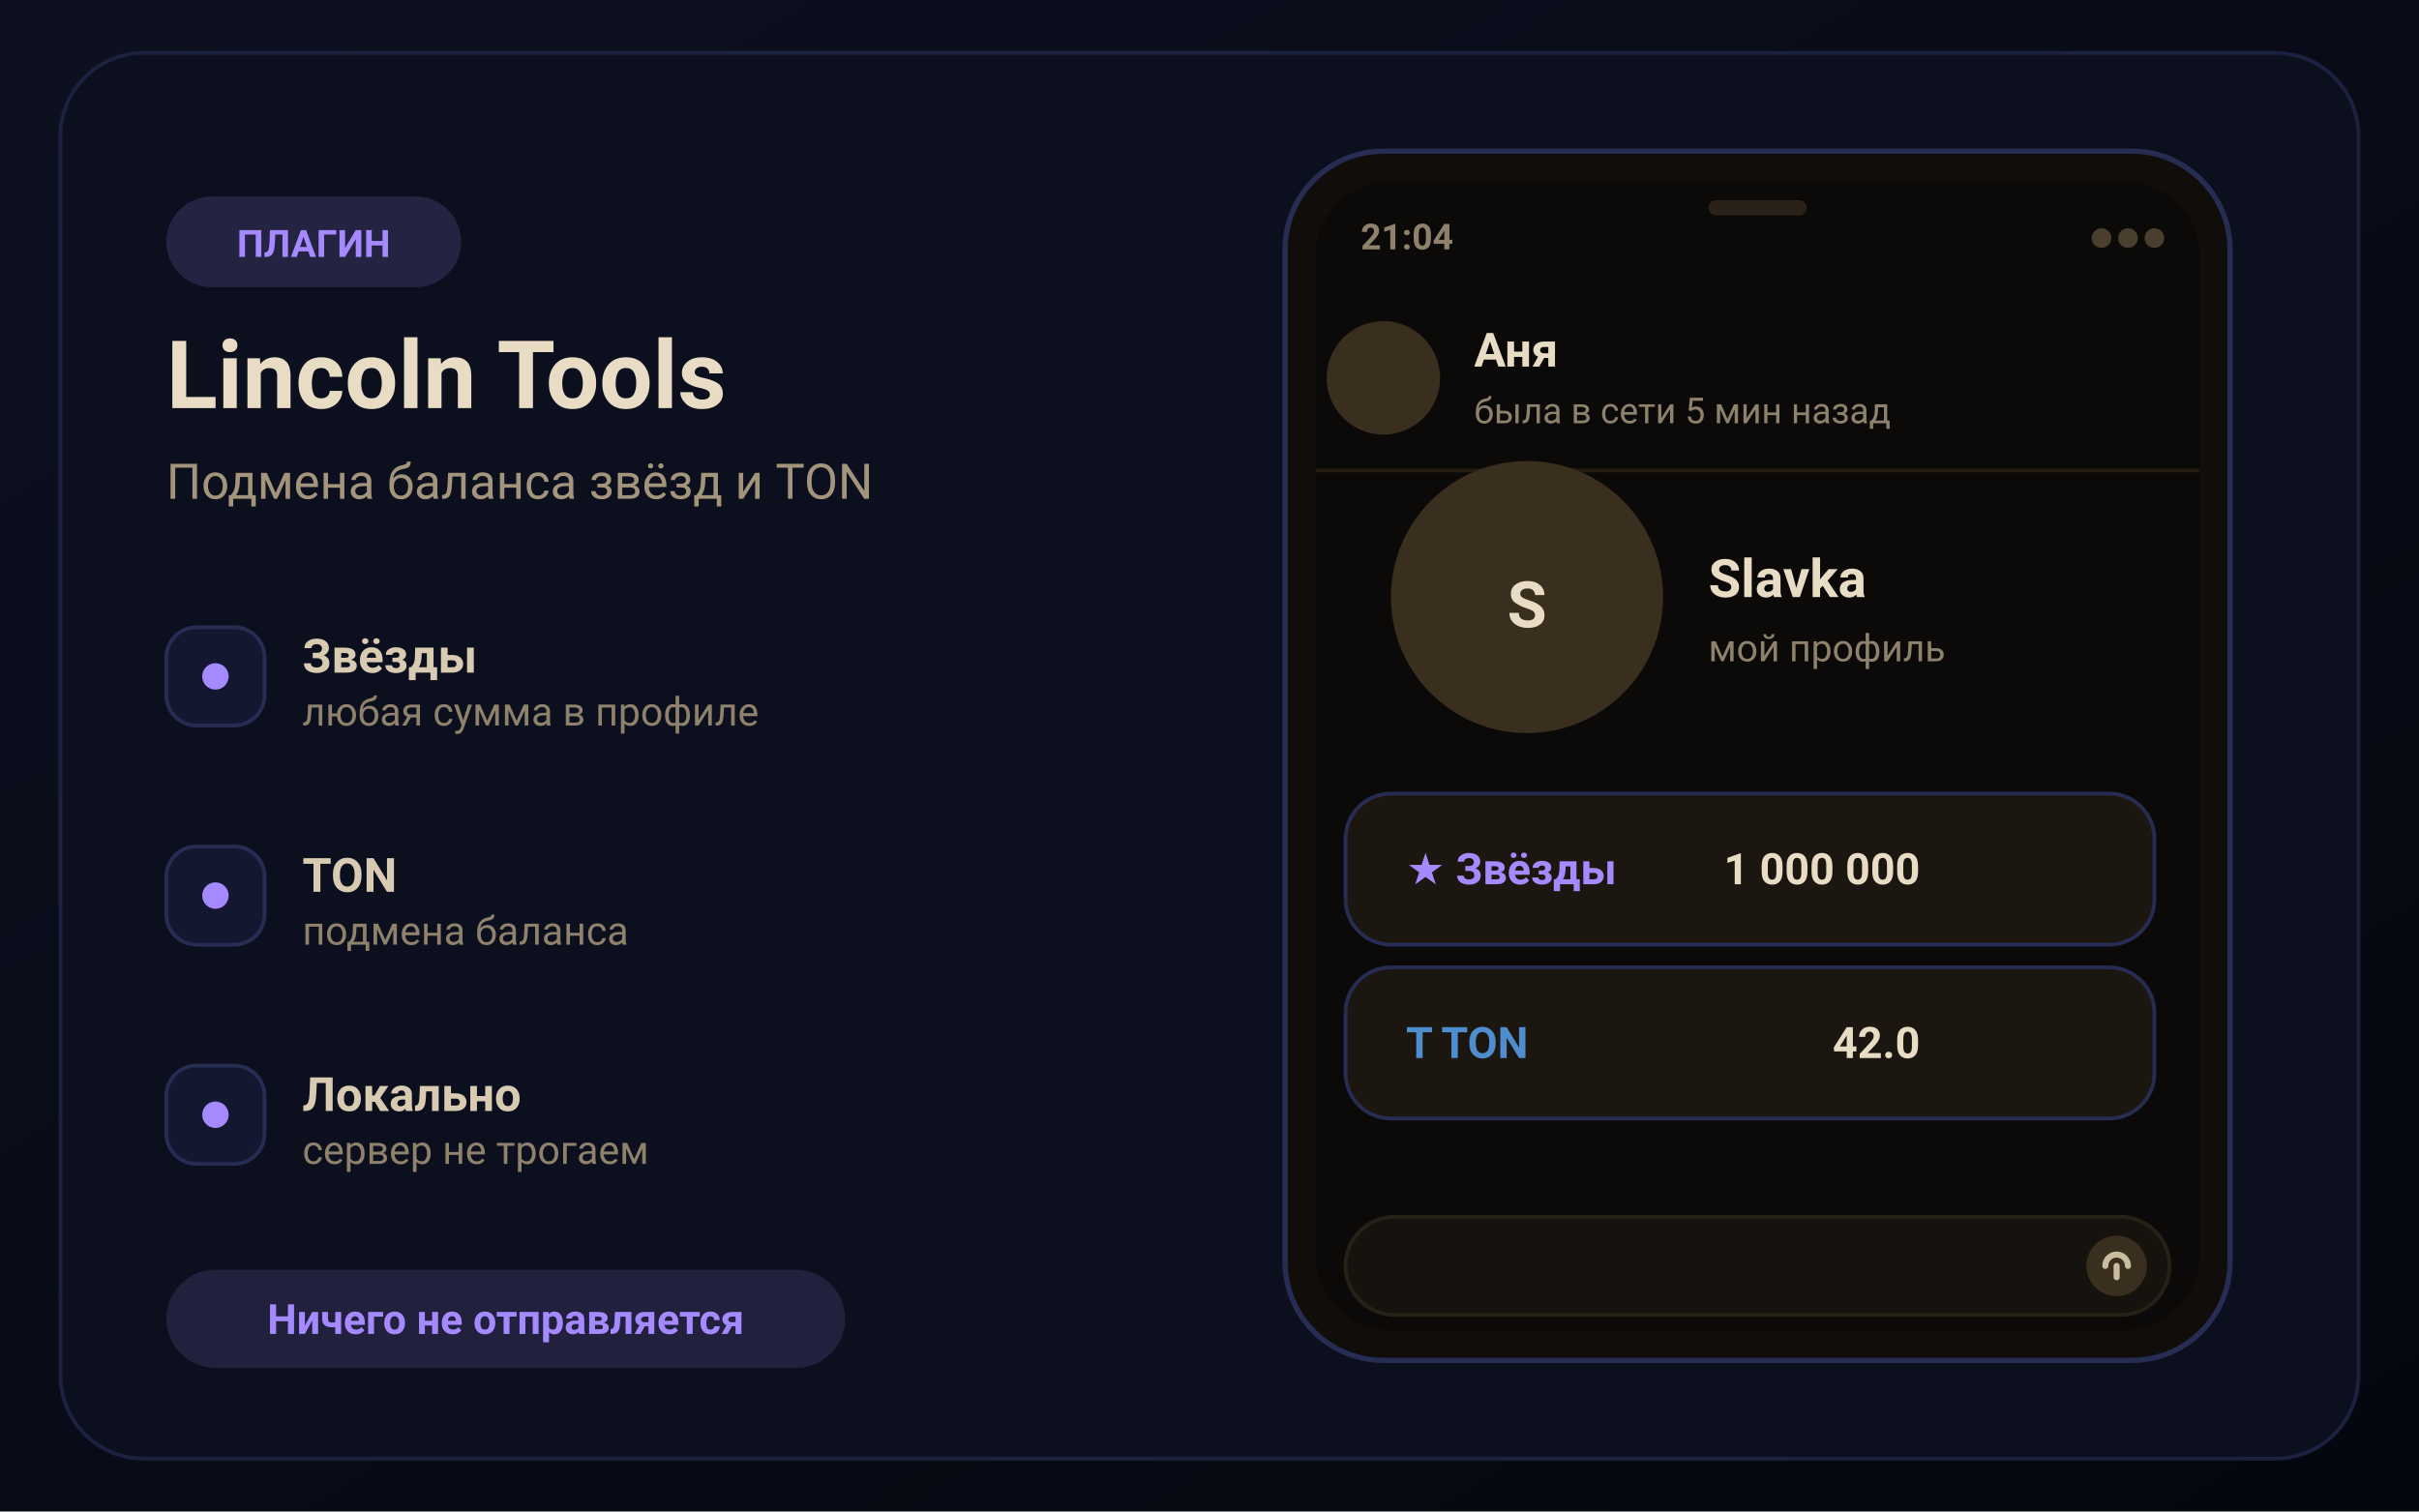
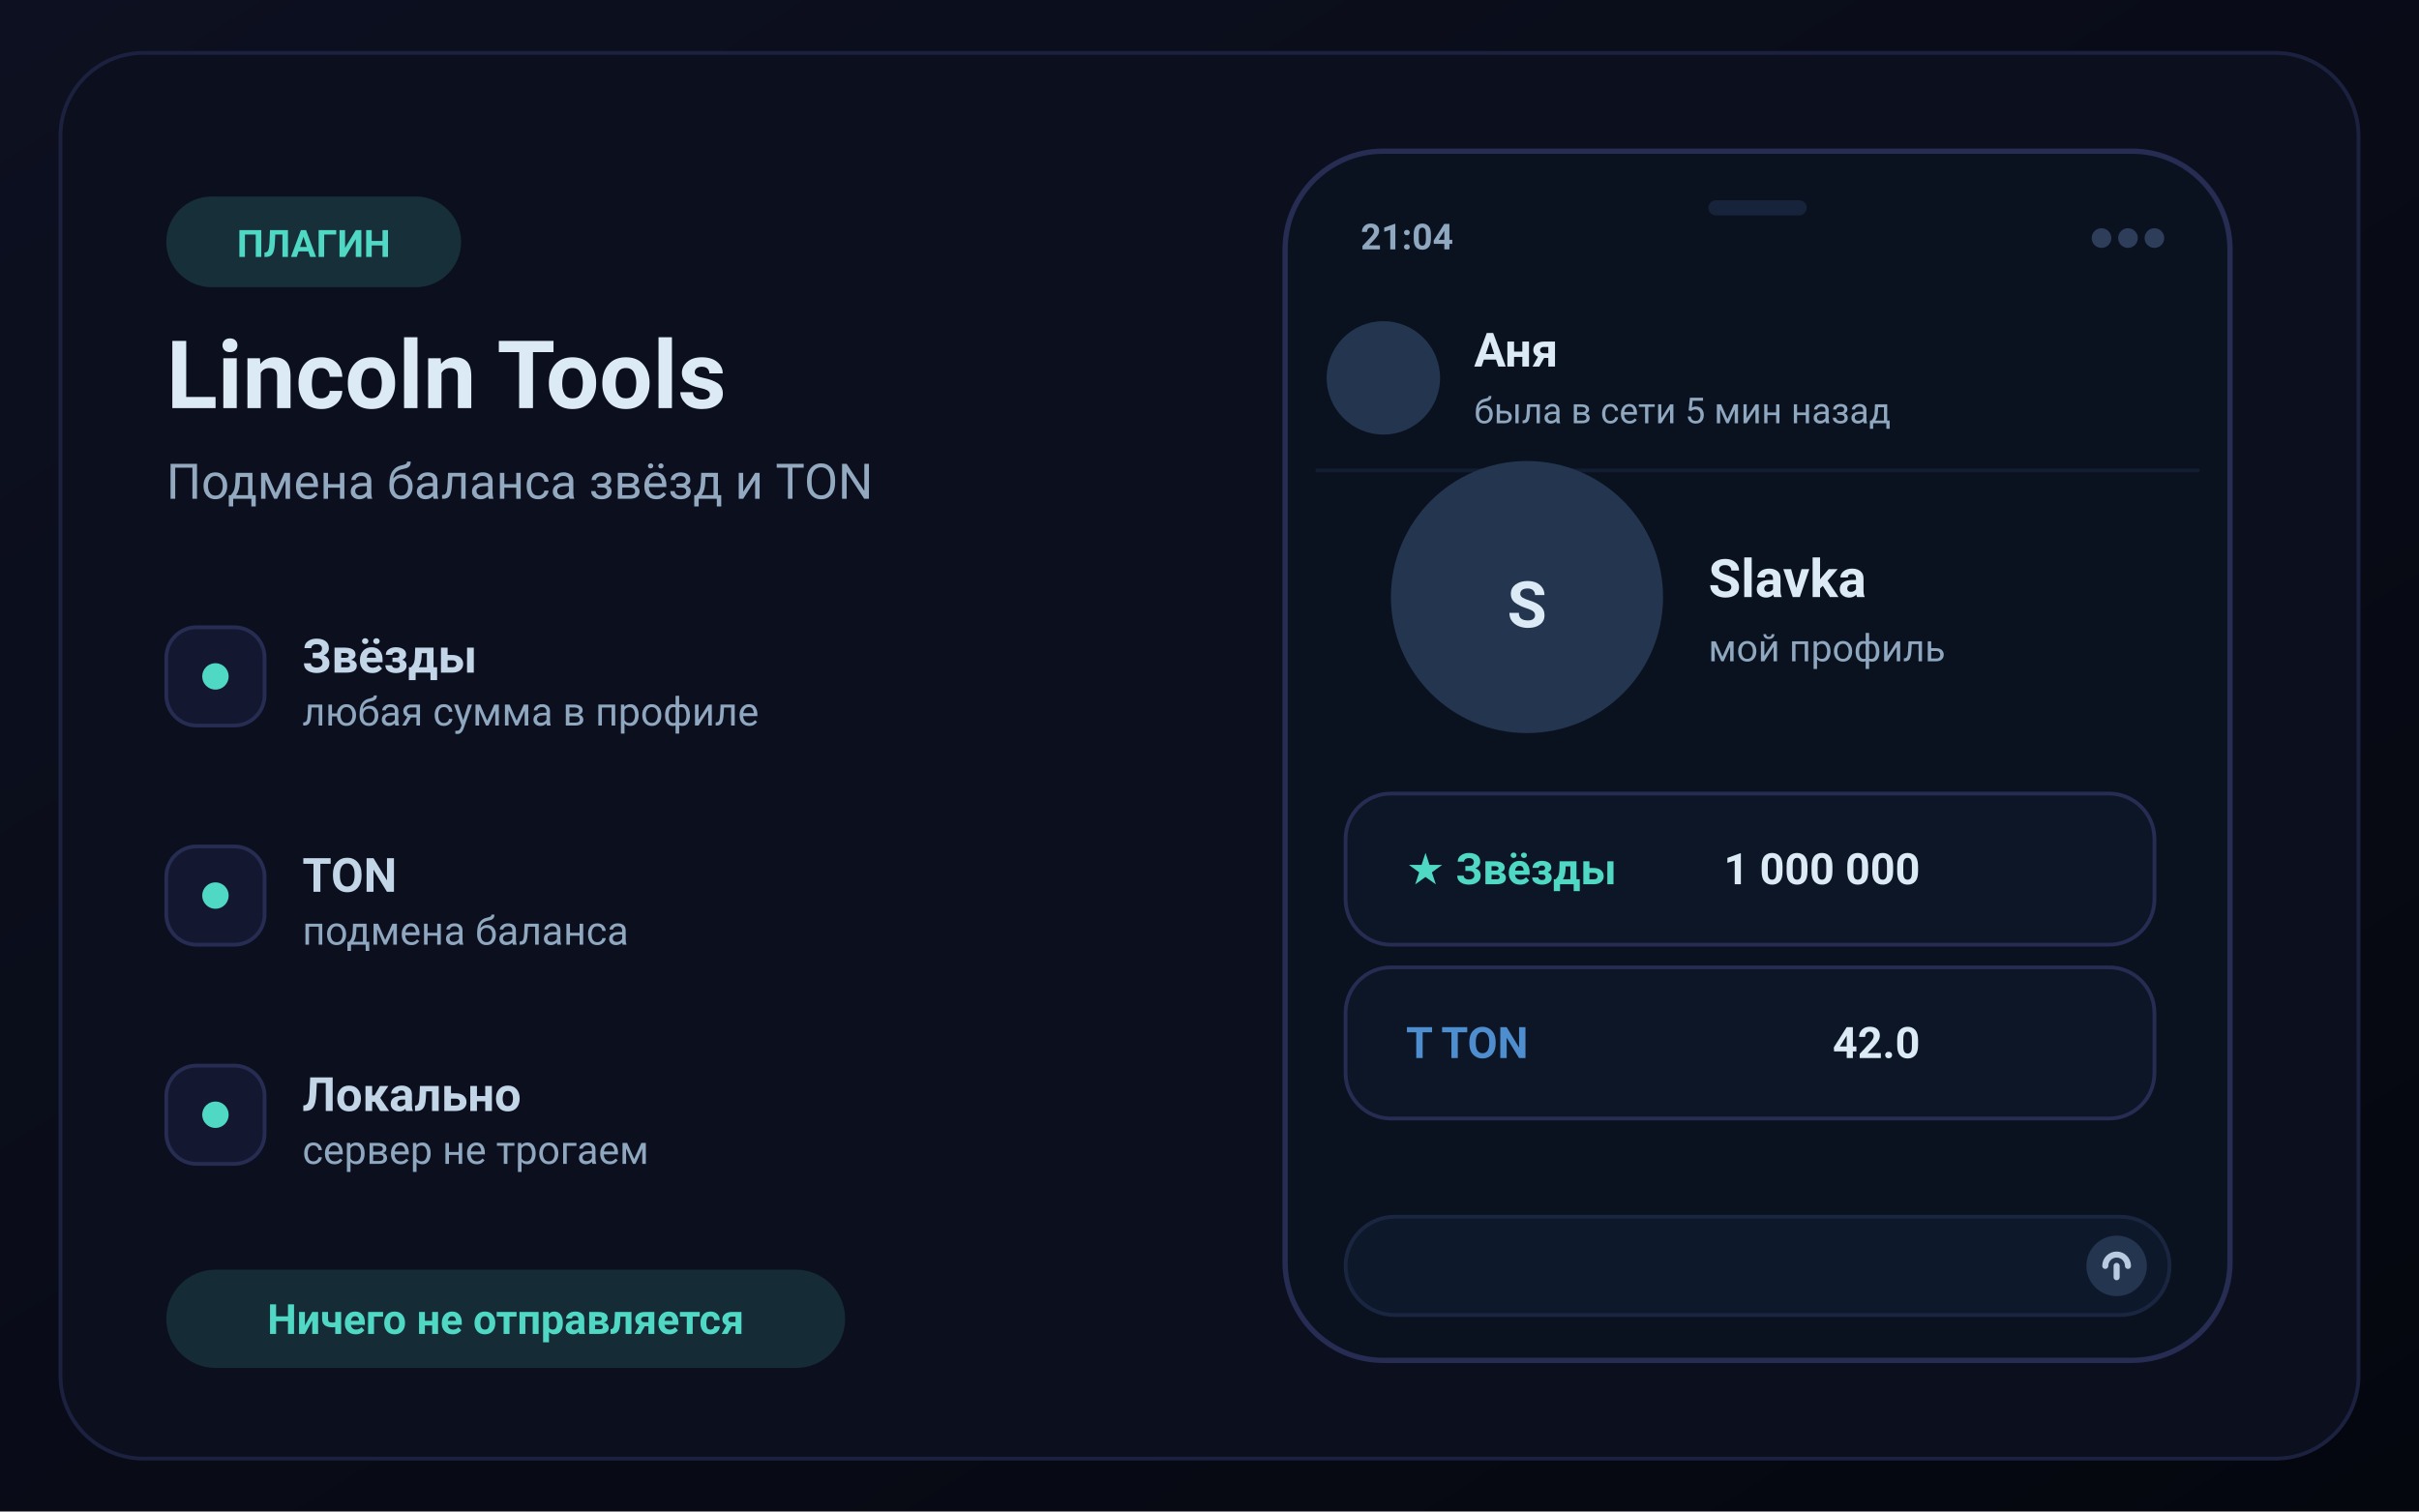
<svg xmlns="http://www.w3.org/2000/svg" width="640" height="400" viewBox="0 0 640 400" font-family="'Segoe UI', Roboto, system-ui, sans-serif">
  <defs>
    <linearGradient id="bg" x1="0" y1="0" x2="1" y2="1">
      <stop offset="0" stop-color="#0d1020" />
      <stop offset="1" stop-color="#05070f" />
    </linearGradient>
    <linearGradient id="nft" x1="0" y1="0" x2="1" y2="1">
-       <stop offset="0" stop-color="#c4b3ff" />
-       <stop offset="1" stop-color="#6b55c0" />
+       <stop offset="0" stop-color="#8FE8DC" />
+       <stop offset="1" stop-color="#1E8F83" />
    </linearGradient>
  </defs>
  <rect width="640" height="400" fill="url(#bg)" />
  <rect x="16" y="14" width="608" height="372" rx="22" fill="#0c0f1e" stroke="#1c2140" />
-   <rect x="44" y="52" width="78" height="24" rx="12" fill="#a58aff" fill-opacity="0.16" />
-   <text x="83" y="68" font-size="10" fill="#a58aff" font-weight="700" text-anchor="middle">ПЛАГИН</text>
-   <text x="44" y="108" font-size="25" fill="#e8dcc4" font-weight="700">Lincoln Tools</text>
-   <text x="44" y="132" font-size="13" fill="#a3947c">Подмена баланса звёзд и TON</text>
+   <rect x="44" y="52" width="78" height="24" rx="12" fill="#4FD8C4" fill-opacity="0.16" />
+   <text x="83" y="68" font-size="10" fill="#4FD8C4" font-weight="700" text-anchor="middle">ПЛАГИН</text>
+   <text x="44" y="108" font-size="25" fill="#DCEAF5" font-weight="700">Lincoln Tools</text>
+   <text x="44" y="132" font-size="13" fill="#93A9C0">Подмена баланса звёзд и TON</text>
  <rect x="44" y="166" width="26" height="26" rx="8" fill="#131830" stroke="#262c52" stroke-width="1" />
-   <circle cx="57" cy="179" r="3.5" fill="#a58aff" />
-   <text x="80" y="178" font-size="12.5" fill="#d8cbb2" font-weight="600">Звёзды</text>
-   <text x="80" y="192" font-size="10.5" fill="#8f826c">любая сумма в профиле</text>
+   <circle cx="57" cy="179" r="3.5" fill="#4FD8C4" />
+   <text x="80" y="178" font-size="12.5" fill="#C2D6E8" font-weight="600">Звёзды</text>
+   <text x="80" y="192" font-size="10.5" fill="#8FA8C0">любая сумма в профиле</text>
  <rect x="44" y="224" width="26" height="26" rx="8" fill="#131830" stroke="#262c52" stroke-width="1" />
-   <circle cx="57" cy="237" r="3.5" fill="#a58aff" />
-   <text x="80" y="236" font-size="12.5" fill="#d8cbb2" font-weight="600">TON</text>
-   <text x="80" y="250" font-size="10.5" fill="#8f826c">подмена баланса</text>
+   <circle cx="57" cy="237" r="3.5" fill="#4FD8C4" />
+   <text x="80" y="236" font-size="12.5" fill="#C2D6E8" font-weight="600">TON</text>
+   <text x="80" y="250" font-size="10.5" fill="#8FA8C0">подмена баланса</text>
  <rect x="44" y="282" width="26" height="26" rx="8" fill="#131830" stroke="#262c52" stroke-width="1" />
-   <circle cx="57" cy="295" r="3.5" fill="#a58aff" />
-   <text x="80" y="294" font-size="12.5" fill="#d8cbb2" font-weight="600">Локально</text>
-   <text x="80" y="308" font-size="10.5" fill="#8f826c">сервер не трогаем</text>
-   <rect x="44" y="336" width="179.6" height="26" rx="13" fill="#a58aff" fill-opacity="0.14" />
-   <text x="133.8" y="353" font-size="11" fill="#a58aff" font-weight="700" text-anchor="middle">Ничего не отправляется</text>
-   <rect x="340" y="40" width="250" height="320" rx="26" fill="#100d0a" stroke="#262c52" stroke-width="1.4" />
-   <rect x="348" y="48" width="234" height="304" rx="20" fill="#0b0a09" />
-   <rect x="452" y="53" width="26" height="4" rx="2" fill="#2a2218" />
-   <text x="360" y="66" font-size="9.5" fill="#8f826c" font-weight="600">21:04</text>
-   <circle cx="556" cy="63" r="2.6" fill="#4a3f2e" />
-   <circle cx="563" cy="63" r="2.6" fill="#4a3f2e" />
-   <circle cx="570" cy="63" r="2.6" fill="#4a3f2e" />
-   <circle cx="366" cy="100" r="15" fill="#3a2f1f" />
-   <text x="390" y="97" font-size="12.5" fill="#e8dcc4" font-weight="700">Аня</text>
-   <text x="390" y="112" font-size="9.5" fill="#8f826c">была в сети 5 мин назад</text>
-   <rect x="348" y="124" width="234" height="1" rx="0.5" fill="#221c13" />
-   <circle cx="404" cy="158" r="36" fill="#3a2f1f" />
-   <text x="404" y="166" font-size="17" fill="#e8dcc4" font-weight="700" text-anchor="middle">S</text>
-   <text x="452" y="158" font-size="14" fill="#e8dcc4" font-weight="700">Slavka</text>
-   <text x="452" y="175" font-size="10" fill="#8f826c">мой профиль</text>
-   <rect x="356" y="210" width="214" height="40" rx="12" fill="#1c1610" stroke="#262c52" stroke-width="1" />
-   <text x="372" y="234" font-size="11.5" fill="#a58aff" font-weight="600">★ Звёзды</text>
-   <text x="508" y="234" font-size="11.5" fill="#e8dcc4" font-weight="600" text-anchor="end">1 000 000</text>
-   <rect x="356" y="256" width="214" height="40" rx="12" fill="#1c1610" stroke="#262c52" stroke-width="1" />
+   <circle cx="57" cy="295" r="3.5" fill="#4FD8C4" />
+   <text x="80" y="294" font-size="12.5" fill="#C2D6E8" font-weight="600">Локально</text>
+   <text x="80" y="308" font-size="10.5" fill="#8FA8C0">сервер не трогаем</text>
+   <rect x="44" y="336" width="179.6" height="26" rx="13" fill="#4FD8C4" fill-opacity="0.14" />
+   <text x="133.8" y="353" font-size="11" fill="#4FD8C4" font-weight="700" text-anchor="middle">Ничего не отправляется</text>
+   <rect x="340" y="40" width="250" height="320" rx="26" fill="#0A1220" stroke="#262c52" stroke-width="1.4" />
+   <rect x="348" y="48" width="234" height="304" rx="20" fill="#0A1220" />
+   <rect x="452" y="53" width="26" height="4" rx="2" fill="#17233A" />
+   <text x="360" y="66" font-size="9.5" fill="#8FA8C0" font-weight="600">21:04</text>
+   <circle cx="556" cy="63" r="2.6" fill="#2E3E5A" />
+   <circle cx="563" cy="63" r="2.6" fill="#2E3E5A" />
+   <circle cx="570" cy="63" r="2.6" fill="#2E3E5A" />
+   <circle cx="366" cy="100" r="15" fill="#24354F" />
+   <text x="390" y="97" font-size="12.5" fill="#DCEAF5" font-weight="700">Аня</text>
+   <text x="390" y="112" font-size="9.5" fill="#8FA8C0">была в сети 5 мин назад</text>
+   <rect x="348" y="124" width="234" height="1" rx="0.5" fill="#131E33" />
+   <circle cx="404" cy="158" r="36" fill="#24354F" />
+   <text x="404" y="166" font-size="17" fill="#DCEAF5" font-weight="700" text-anchor="middle">S</text>
+   <text x="452" y="158" font-size="14" fill="#DCEAF5" font-weight="700">Slavka</text>
+   <text x="452" y="175" font-size="10" fill="#8FA8C0">мой профиль</text>
+   <rect x="356" y="210" width="214" height="40" rx="12" fill="#0C1626" stroke="#262c52" stroke-width="1" />
+   <text x="372" y="234" font-size="11.5" fill="#4FD8C4" font-weight="600">★ Звёзды</text>
+   <text x="508" y="234" font-size="11.5" fill="#DCEAF5" font-weight="600" text-anchor="end">1 000 000</text>
+   <rect x="356" y="256" width="214" height="40" rx="12" fill="#0C1626" stroke="#262c52" stroke-width="1" />
  <text x="372" y="280" font-size="11.5" fill="#4e8ecf" font-weight="600">T  TON</text>
-   <text x="508" y="280" font-size="11.5" fill="#e8dcc4" font-weight="600" text-anchor="end">42.0</text>
-   <rect x="356" y="322" width="218" height="26" rx="13" fill="#16120d" stroke="#262016" stroke-width="1" />
-   <circle cx="560" cy="335" r="8" fill="#3a2f1f" />
-   <path d="M557 335 a3 3 0 0 1 6 0 M560 335 v3" stroke="#c9bd9f" stroke-width="1.6" stroke-linecap="round" fill="none" />
+   <text x="508" y="280" font-size="11.5" fill="#DCEAF5" font-weight="600" text-anchor="end">42.0</text>
+   <rect x="356" y="322" width="218" height="26" rx="13" fill="#0E182B" stroke="#1A2640" stroke-width="1" />
+   <circle cx="560" cy="335" r="8" fill="#24354F" />
+   <path d="M557 335 a3 3 0 0 1 6 0 M560 335 v3" stroke="#B9CBE0" stroke-width="1.6" stroke-linecap="round" fill="none" />
</svg>
